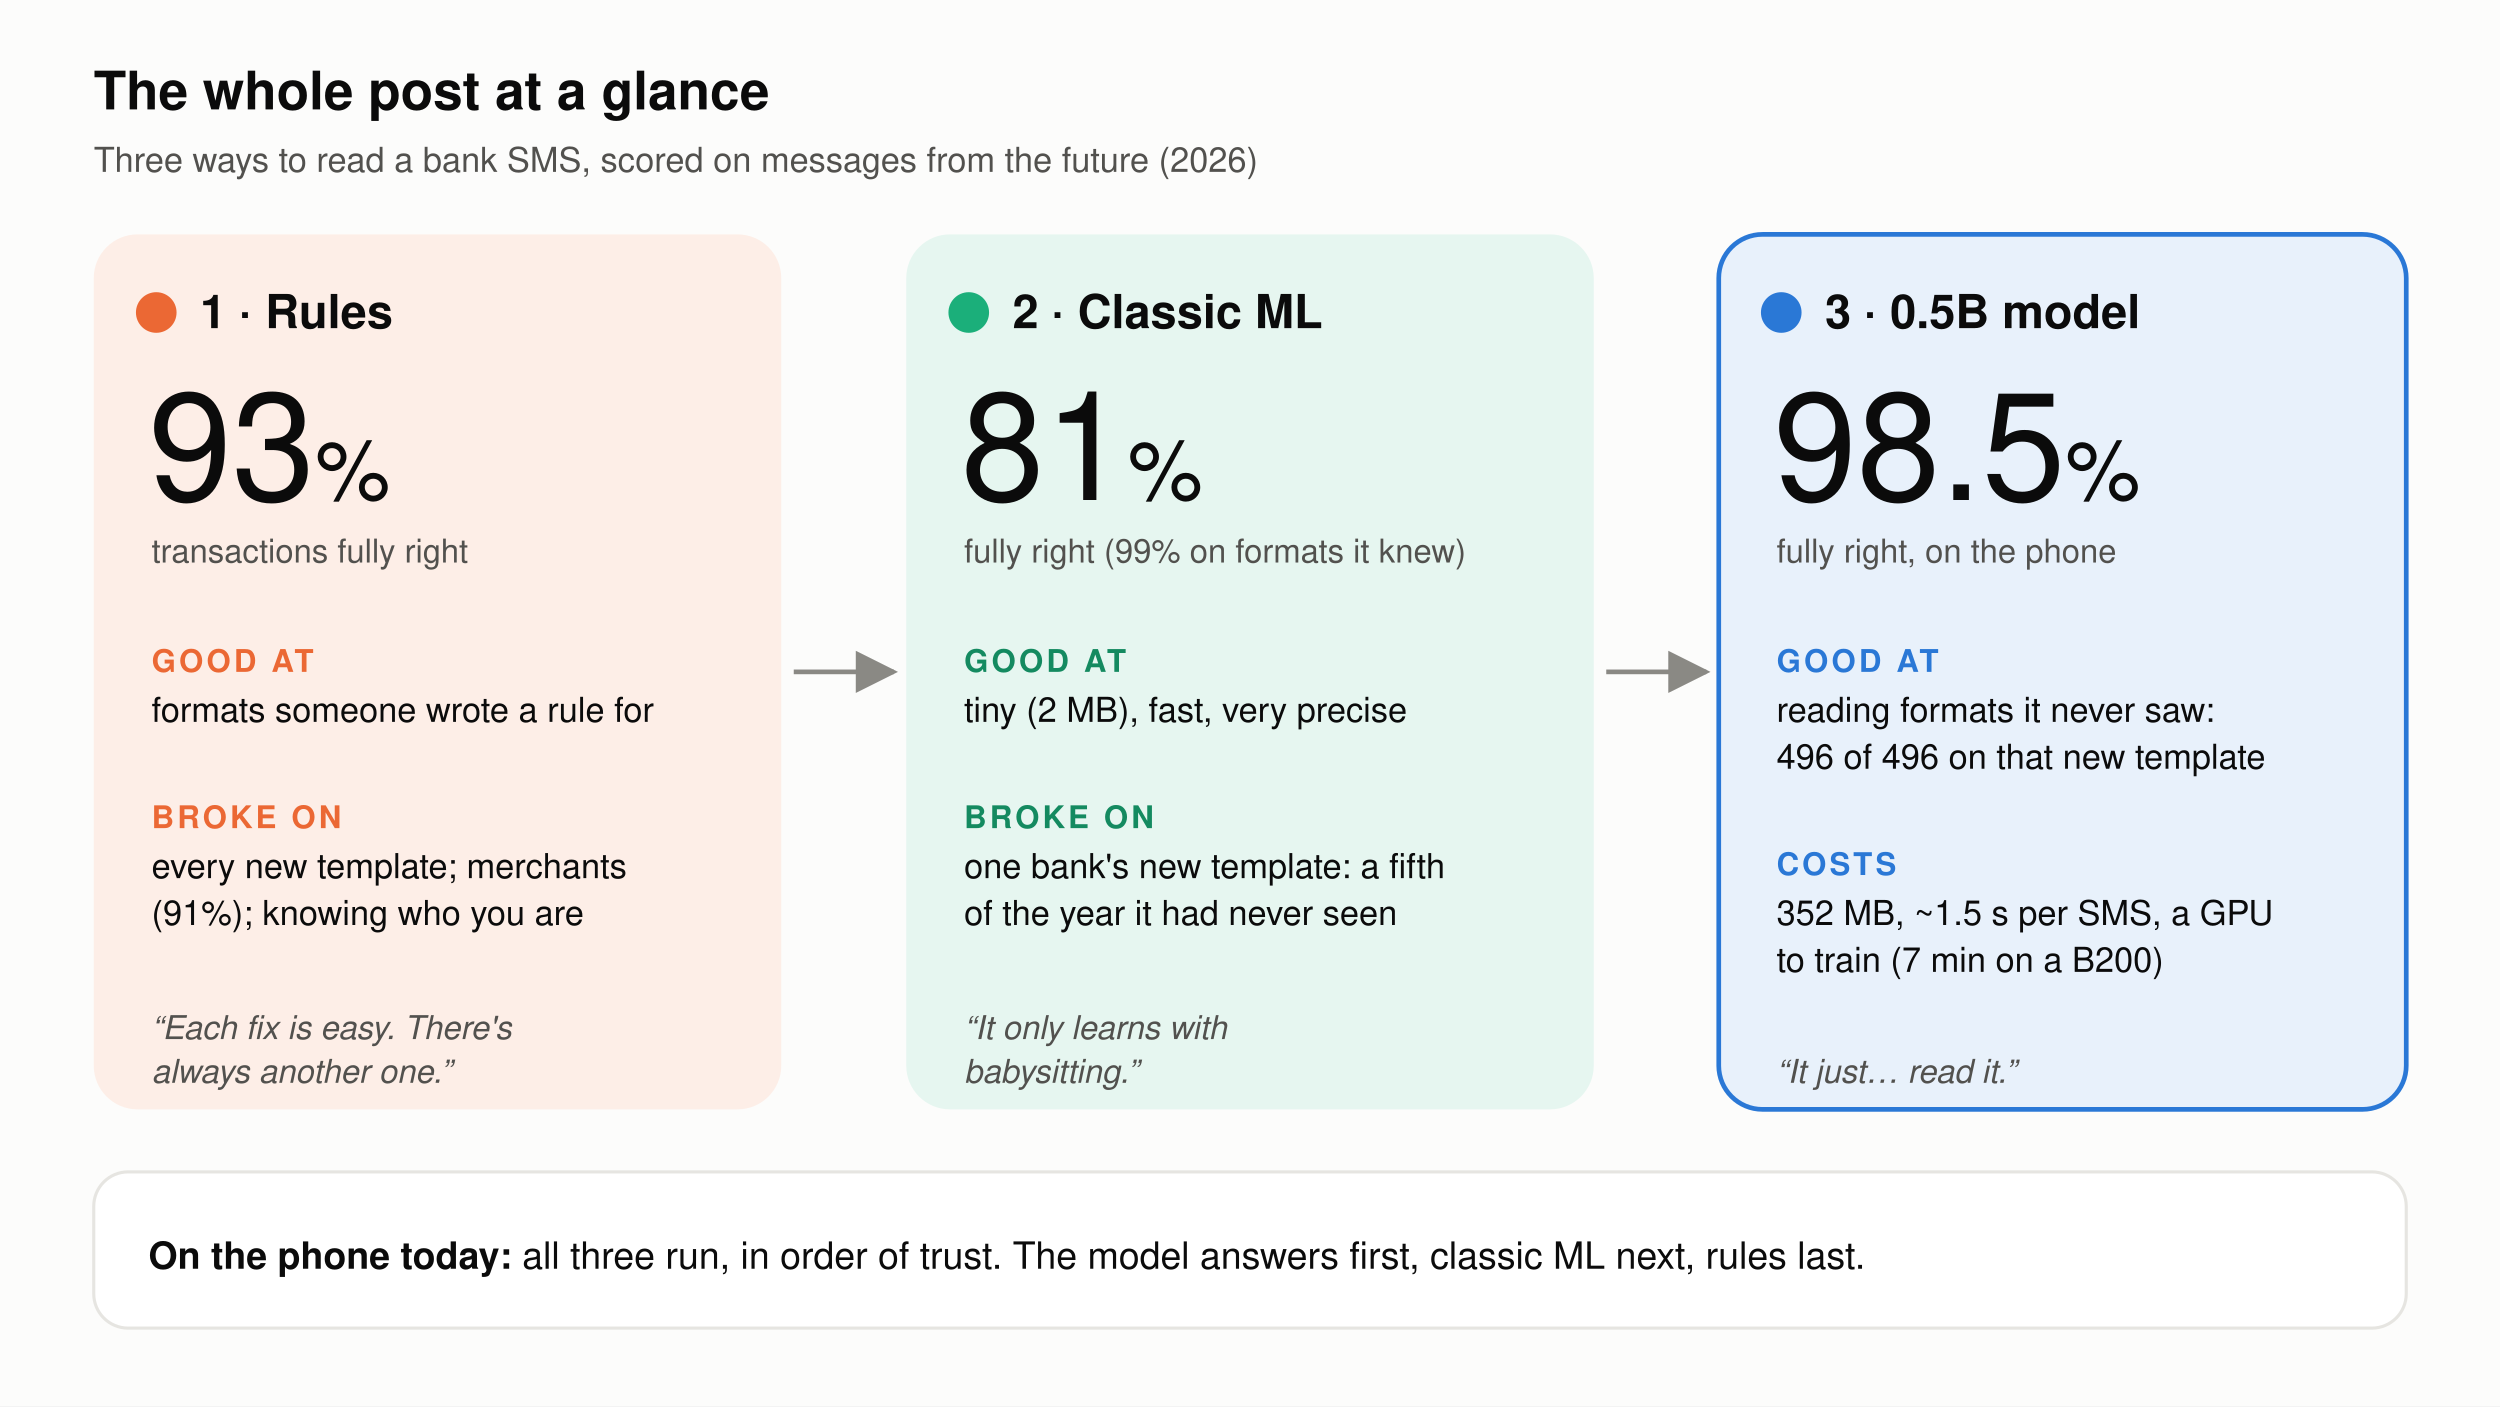
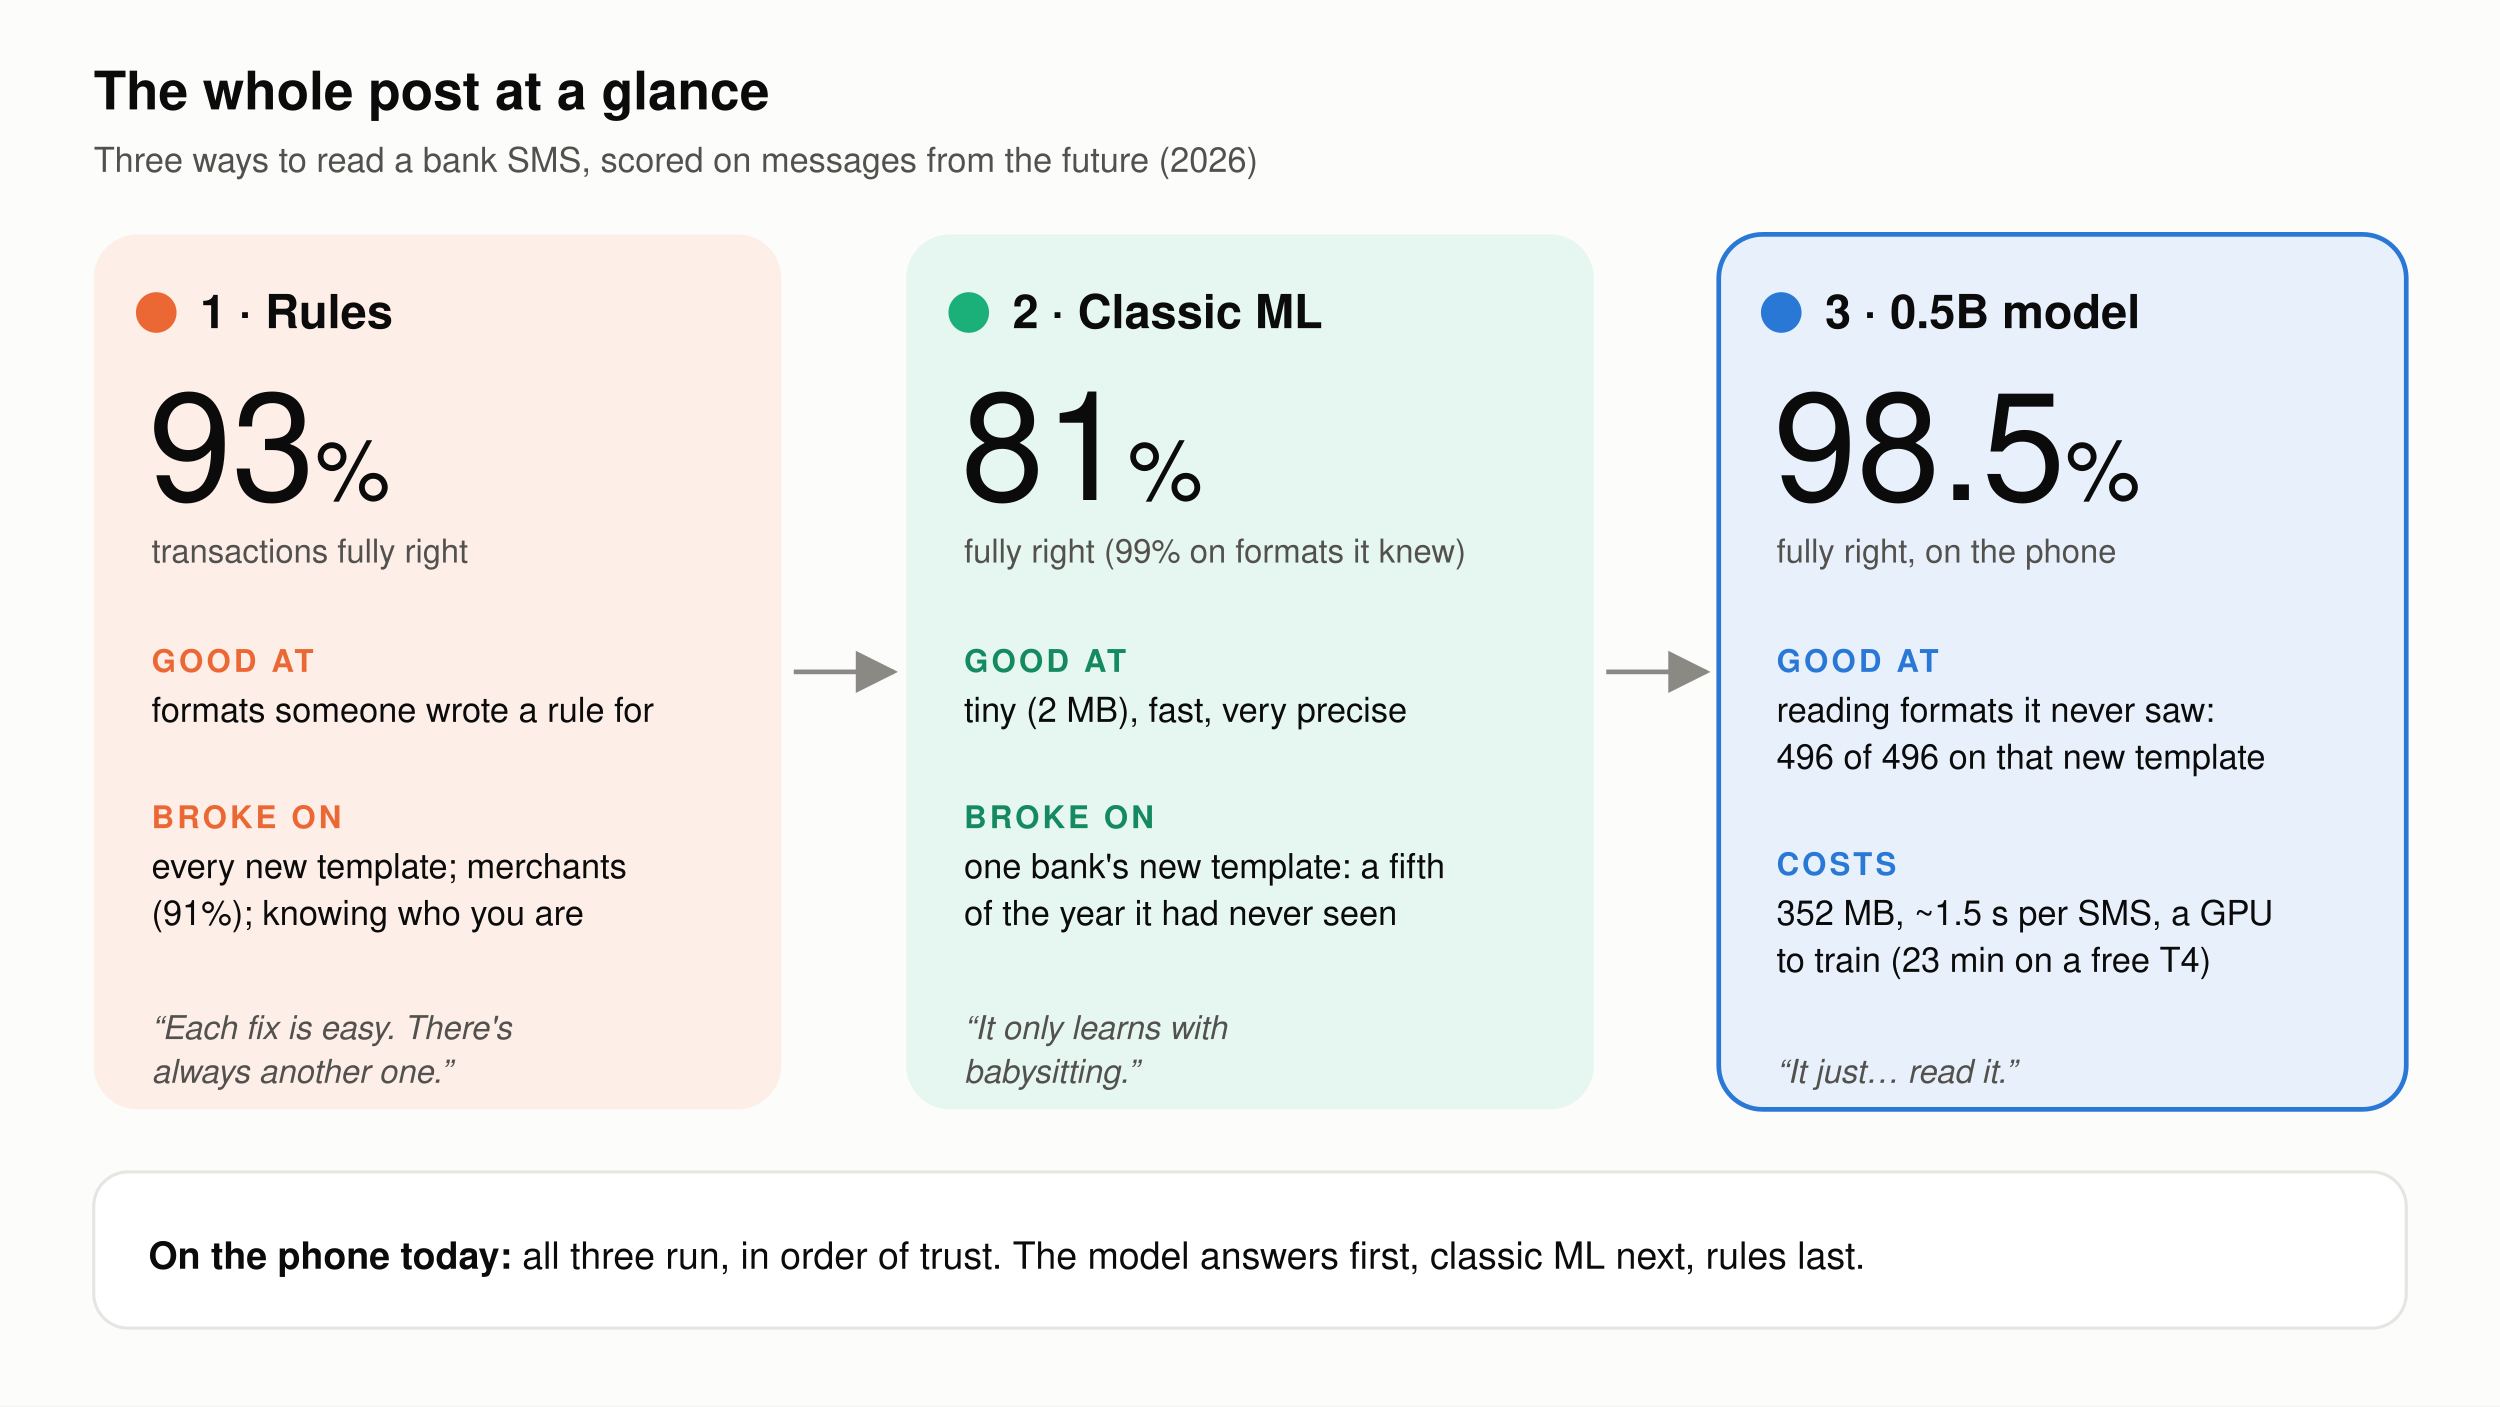
<svg xmlns="http://www.w3.org/2000/svg" width="1600" height="900" viewBox="0 0 1600 900" font-family="Helvetica Neue, Helvetica, Arial, sans-serif">
  <rect width="1600" height="900" fill="#fcfcfb" />
  <text x="60" y="70" font-size="34" font-weight="700" fill="#0b0b0b">The whole post at a glance</text>
  <text x="60" y="110" font-size="22" fill="#52514e">Three ways to read a bank SMS, scored on messages from the future (2026)</text>
  <defs>
    <marker id="a" viewBox="0 0 10 10" refX="9" refY="5" markerWidth="9" markerHeight="9" orient="auto">
      <path d="M0 0 L10 5 L0 10 z" fill="#8a8984" />
    </marker>
  </defs>
  <rect x="60" y="150" width="440" height="560" rx="28" fill="#fdeee7" />
  <circle cx="100" cy="200" r="13" fill="#eb6834" />
  <text x="128" y="210" font-size="30" font-weight="700" fill="#0b0b0b">1 · Rules</text>
  <text x="95" y="320" font-size="96" font-weight="300" fill="#0b0b0b">93<tspan font-size="54">%</tspan>
  </text>
  <text x="97" y="360" font-size="21" fill="#52514e">transactions fully right</text>
  <text x="97" y="430" font-size="20" letter-spacing="2" fill="#eb6834" font-weight="700">GOOD AT</text>
  <text x="97" y="462" font-size="22" fill="#0b0b0b">formats someone wrote a rule for</text>
  <text x="97" y="530" font-size="20" letter-spacing="2" fill="#eb6834" font-weight="700">BROKE ON</text>
  <text x="97" y="562" font-size="22" fill="#0b0b0b">every new template; merchants</text>
  <text x="97" y="592" font-size="22" fill="#0b0b0b">(91%); knowing who you are</text>
  <text x="97" y="665" font-size="21" fill="#52514e" font-style="italic">“Each fix is easy. There's</text>
  <text x="97" y="693" font-size="21" fill="#52514e" font-style="italic">always another one.”</text>
  <rect x="580" y="150" width="440" height="560" rx="28" fill="#e6f6f0" />
  <circle cx="620" cy="200" r="13" fill="#1baf7a" />
  <text x="648" y="210" font-size="30" font-weight="700" fill="#0b0b0b">2 · Classic ML</text>
  <text x="615" y="320" font-size="96" font-weight="300" fill="#0b0b0b">81<tspan font-size="54">%</tspan>
  </text>
  <text x="617" y="360" font-size="21" fill="#52514e">fully right (99% on formats it knew)</text>
  <text x="617" y="430" font-size="20" letter-spacing="2" fill="#148a60" font-weight="700">GOOD AT</text>
  <text x="617" y="462" font-size="22" fill="#0b0b0b">tiny (2 MB), fast, very precise</text>
  <text x="617" y="530" font-size="20" letter-spacing="2" fill="#148a60" font-weight="700">BROKE ON</text>
  <text x="617" y="562" font-size="22" fill="#0b0b0b">one bank's new template: a fifth</text>
  <text x="617" y="592" font-size="22" fill="#0b0b0b">of the year it had never seen</text>
  <text x="617" y="665" font-size="21" fill="#52514e" font-style="italic">“It only learns with</text>
  <text x="617" y="693" font-size="21" fill="#52514e" font-style="italic">babysitting.”</text>
  <rect x="1100" y="150" width="440" height="560" rx="28" fill="#e8f1fb" stroke="#2a78d6" stroke-width="3" />
  <circle cx="1140" cy="200" r="13" fill="#2a78d6" />
  <text x="1168" y="210" font-size="30" font-weight="700" fill="#0b0b0b">3 · 0.5B model</text>
  <text x="1135" y="320" font-size="96" font-weight="300" fill="#0b0b0b">98.5<tspan font-size="54">%</tspan>
  </text>
  <text x="1137" y="360" font-size="21" fill="#52514e">fully right, on the phone</text>
  <text x="1137" y="430" font-size="20" letter-spacing="2" fill="#2a78d6" font-weight="700">GOOD AT</text>
  <text x="1137" y="462" font-size="22" fill="#0b0b0b">reading formats it never saw:</text>
  <text x="1137" y="492" font-size="22" fill="#0b0b0b">496 of 496 on that new template</text>
  <text x="1137" y="560" font-size="20" letter-spacing="2" fill="#2a78d6" font-weight="700">COSTS</text>
  <text x="1137" y="592" font-size="22" fill="#0b0b0b">352 MB, ~1.5 s per SMS, a GPU</text>
-   <text x="1137" y="622" font-size="22" fill="#0b0b0b">to train (7 min on a B200)</text>
+   <text x="1137" y="622" font-size="22" fill="#0b0b0b">to train (23 min on a free T4)</text>
  <text x="1137" y="693" font-size="21" fill="#52514e" font-style="italic">“It just… read it.”</text>
  <g stroke="#8a8984" stroke-width="3" marker-end="url(#a)">
    <line x1="508" y1="430" x2="572" y2="430" />
    <line x1="1028" y1="430" x2="1092" y2="430" />
  </g>
  <rect x="60" y="750" width="1480" height="100" rx="22" fill="#ffffff" stroke="#e6e5e1" stroke-width="2" />
  <text x="95" y="812" font-size="24" fill="#0b0b0b">
    <tspan font-weight="700">On the phone today:</tspan> all three run, in order of trust. The model answers first, classic ML next, rules last.</text>
</svg>
